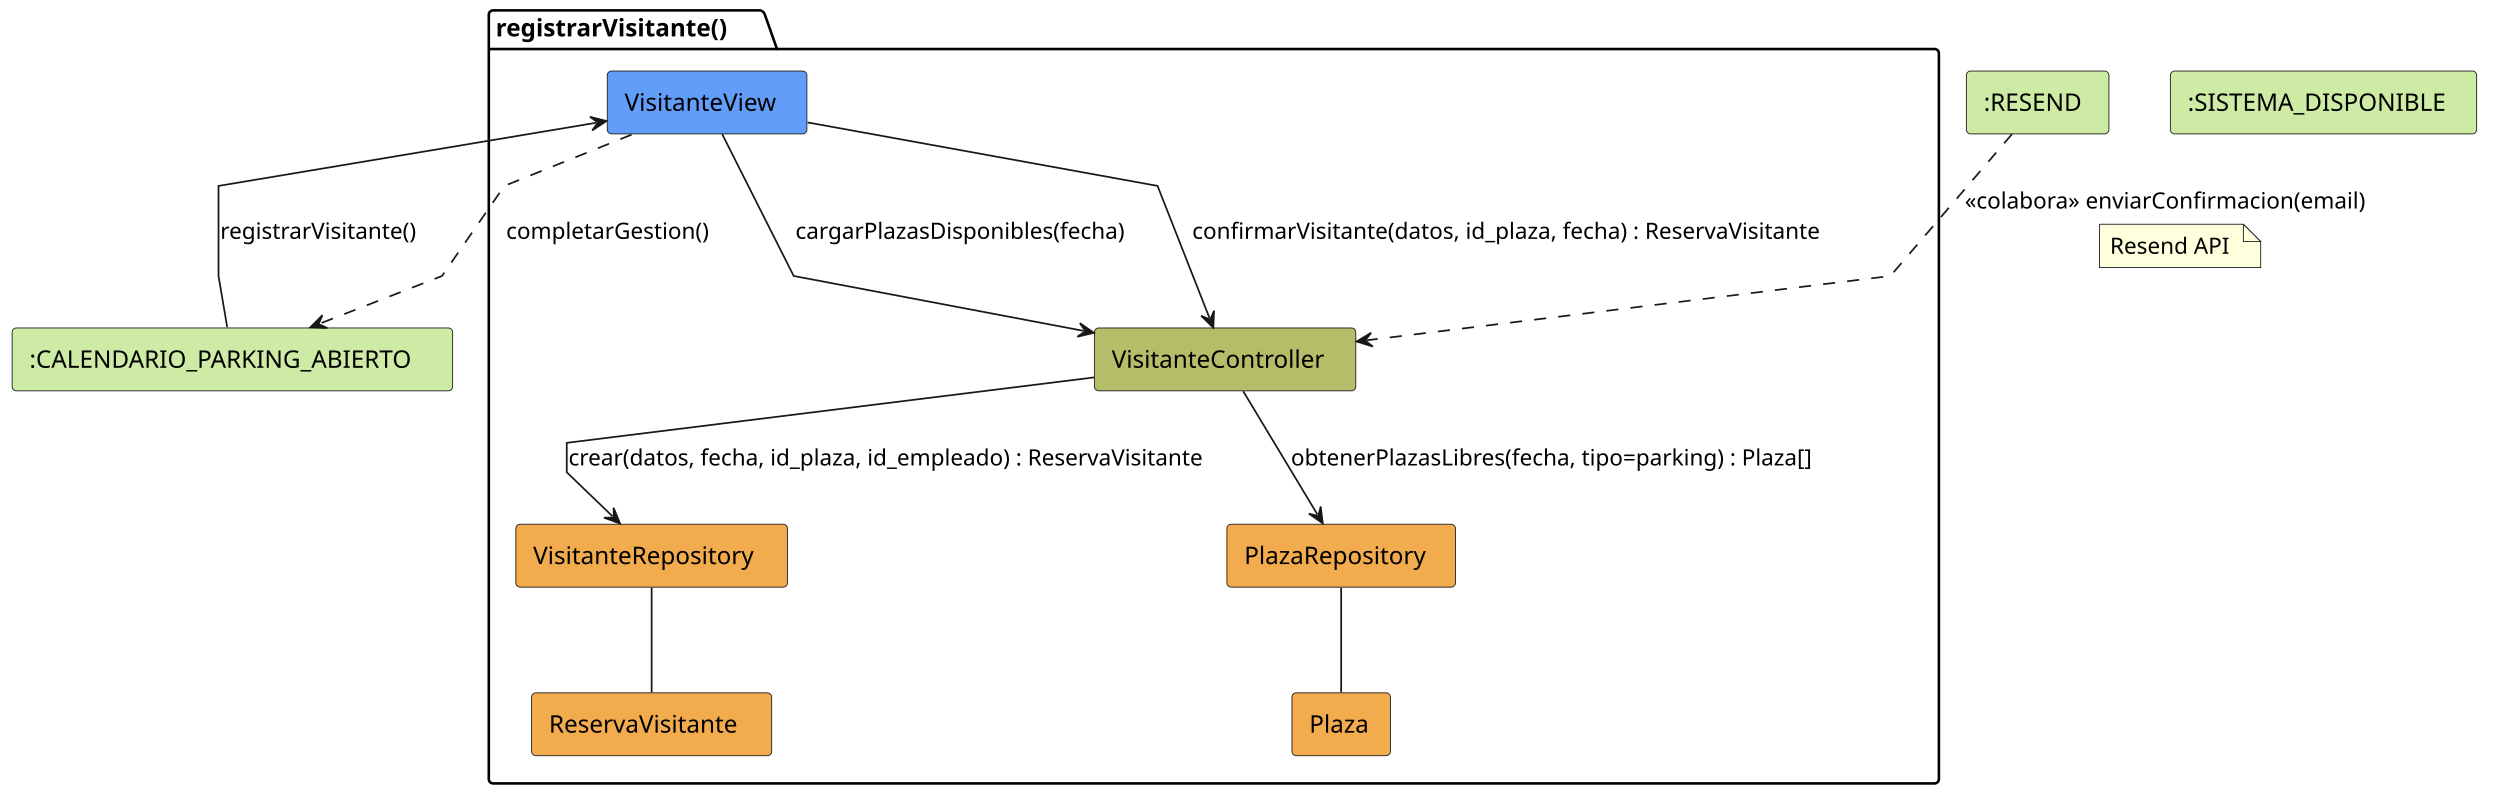
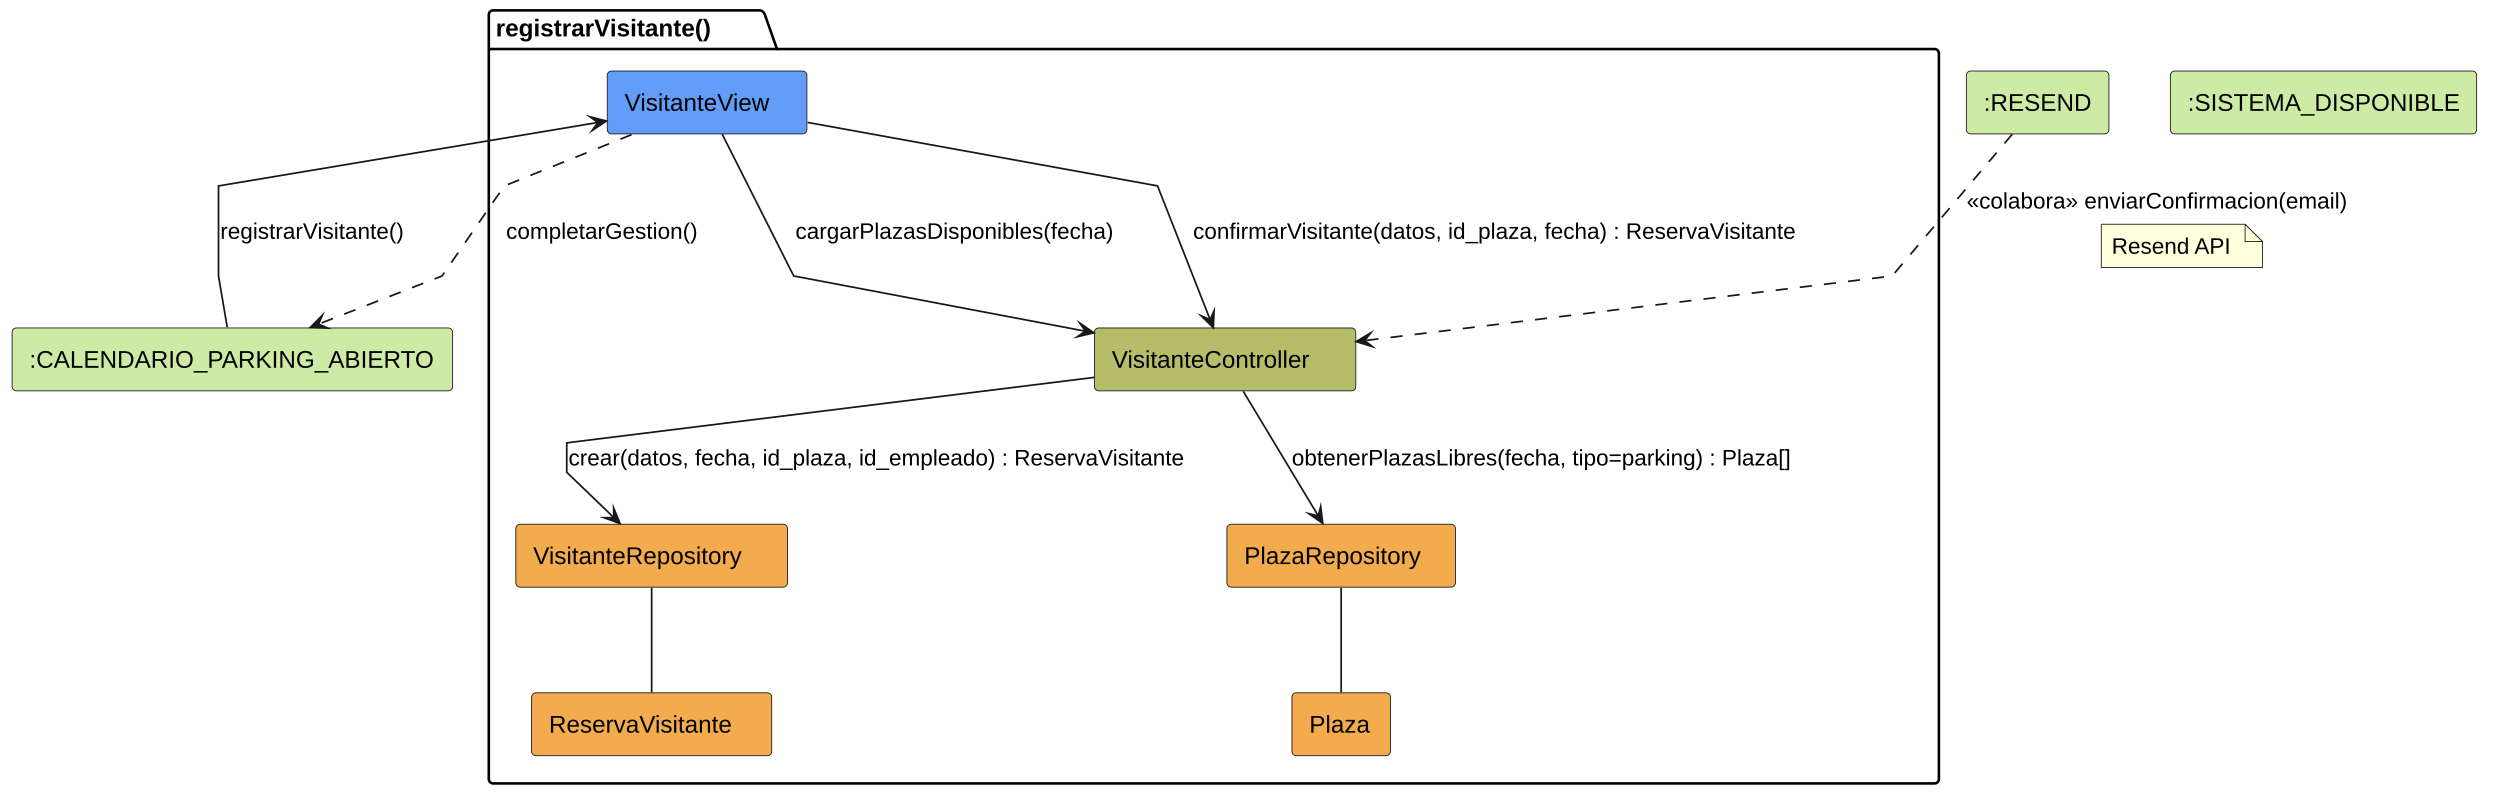
- <svg xmlns="http://www.w3.org/2000/svg" contentStyleType="text/css" data-diagram-type="DESCRIPTION" height="467px" preserveAspectRatio="none" style="width:1443px;height:467px;;background:#FFFFFF" version="1.1" viewBox="0 0 1443 467" width="1443px" zoomAndPan="magnify">
+ <svg xmlns="http://www.w3.org/2000/svg" contentStyleType="text/css" data-diagram-type="DESCRIPTION" height="467px" preserveAspectRatio="none" style="width:1443px;height:467px;background:#FFFFFF;" version="1.1" viewBox="0 0 1443 467" width="1443px" zoomAndPan="magnify">
  <defs />
  <g>
-     <g class="cluster" data-qualified-name="registrarVisitante.." data-source-line="7" id="ent0005">
+     <g class="cluster" data-qualified-name="registrarVisitante.." data-source-line="10" id="ent0004">
      <path d="M284.63,6 L438.987,6 A3.75,3.75 0 0 1 441.487,8.5 L448.487,28.297 L1116.63,28.297 A2.5,2.5 0 0 1 1119.13,30.797 L1119.13,449.69 A2.5,2.5 0 0 1 1116.63,452.19 L284.63,452.19 A2.5,2.5 0 0 1 282.13,449.69 L282.13,8.5 A2.5,2.5 0 0 1 284.63,6" fill="none" style="stroke:#000000;stroke-width:1.5;" />
      <line style="stroke:#000000;stroke-width:1.5;" x1="282.13" x2="448.487" y1="28.297" y2="28.297" />
-       <text fill="#000000" font-family="sans-serif" font-size="14" font-weight="700" lengthAdjust="spacing" textLength="153.357" x="286.13" y="20.995">registrarVisitante()</text>
+       <text fill="#000000" font-family="Arial" font-size="14" font-weight="700" lengthAdjust="spacing" textLength="153.357" x="286.13" y="20.995">registrarVisitante()</text>
    </g>
-     <g class="entity" data-qualified-name="registrarVisitante...View" data-source-line="8" id="ent0006">
+     <g class="entity" data-qualified-name="registrarVisitante...View" data-source-line="11" id="ent0005">
      <rect fill="#629EF9" height="36.297" rx="2.5" ry="2.5" style="stroke:#181818;stroke-width:0.5;" width="115.225" x="350.51" y="41" />
-       <text fill="#000000" font-family="sans-serif" font-size="14" lengthAdjust="spacing" textLength="95.225" x="360.51" y="63.995">VisitanteView</text>
+       <text fill="#000000" font-family="Arial" font-size="14" lengthAdjust="spacing" textLength="95.225" x="360.51" y="63.995">VisitanteView</text>
    </g>
-     <g class="entity" data-qualified-name="registrarVisitante...Controller" data-source-line="9" id="ent0007">
+     <g class="entity" data-qualified-name="registrarVisitante...Controller" data-source-line="12" id="ent0006">
      <rect fill="#B5BD68" height="36.297" rx="2.5" ry="2.5" style="stroke:#181818;stroke-width:0.5;" width="150.867" x="631.69" y="189.3" />
-       <text fill="#000000" font-family="sans-serif" font-size="14" lengthAdjust="spacing" textLength="130.867" x="641.69" y="212.295">VisitanteController</text>
+       <text fill="#000000" font-family="Arial" font-size="14" lengthAdjust="spacing" textLength="130.867" x="641.69" y="212.295">VisitanteController</text>
    </g>
-     <g class="entity" data-qualified-name="registrarVisitante...VisitanteRepo" data-source-line="10" id="ent0008">
+     <g class="entity" data-qualified-name="registrarVisitante...VisitanteRepo" data-source-line="13" id="ent0007">
      <rect fill="#F2AC4E" height="36.297" rx="2.5" ry="2.5" style="stroke:#181818;stroke-width:0.5;" width="156.767" x="297.74" y="302.6" />
-       <text fill="#000000" font-family="sans-serif" font-size="14" lengthAdjust="spacing" textLength="136.767" x="307.74" y="325.595">VisitanteRepository</text>
+       <text fill="#000000" font-family="Arial" font-size="14" lengthAdjust="spacing" textLength="136.767" x="307.74" y="325.595">VisitanteRepository</text>
    </g>
-     <g class="entity" data-qualified-name="registrarVisitante...PlazaRepo" data-source-line="11" id="ent0009">
+     <g class="entity" data-qualified-name="registrarVisitante...PlazaRepo" data-source-line="14" id="ent0008">
      <rect fill="#F2AC4E" height="36.297" rx="2.5" ry="2.5" style="stroke:#181818;stroke-width:0.5;" width="131.911" x="708.17" y="302.6" />
-       <text fill="#000000" font-family="sans-serif" font-size="14" lengthAdjust="spacing" textLength="111.911" x="718.17" y="325.595">PlazaRepository</text>
+       <text fill="#000000" font-family="Arial" font-size="14" lengthAdjust="spacing" textLength="111.911" x="718.17" y="325.595">PlazaRepository</text>
    </g>
-     <g class="entity" data-qualified-name="registrarVisitante...Visitante" data-source-line="12" id="ent0010">
+     <g class="entity" data-qualified-name="registrarVisitante...Visitante" data-source-line="15" id="ent0009">
      <rect fill="#F2AC4E" height="36.297" rx="2.5" ry="2.5" style="stroke:#181818;stroke-width:0.5;" width="138.562" x="306.85" y="399.89" />
-       <text fill="#000000" font-family="sans-serif" font-size="14" lengthAdjust="spacing" textLength="118.562" x="316.85" y="422.885">ReservaVisitante</text>
+       <text fill="#000000" font-family="Arial" font-size="14" lengthAdjust="spacing" textLength="118.562" x="316.85" y="422.885">ReservaVisitante</text>
    </g>
-     <g class="entity" data-qualified-name="registrarVisitante...Plaza" data-source-line="13" id="ent0011">
+     <g class="entity" data-qualified-name="registrarVisitante...Plaza" data-source-line="16" id="ent0010">
      <rect fill="#F2AC4E" height="36.297" rx="2.5" ry="2.5" style="stroke:#181818;stroke-width:0.5;" width="56.839" x="745.71" y="399.89" />
-       <text fill="#000000" font-family="sans-serif" font-size="14" lengthAdjust="spacing" textLength="36.839" x="755.71" y="422.885">Plaza</text>
+       <text fill="#000000" font-family="Arial" font-size="14" lengthAdjust="spacing" textLength="36.839" x="755.71" y="422.885">Plaza</text>
    </g>
-     <g class="entity" data-qualified-name="Calendario" data-source-line="3" id="ent0002">
+     <g class="entity" data-qualified-name="Calendario" data-source-line="6" id="ent0001">
      <rect fill="#CDEBA5" height="36.297" rx="2.5" ry="2.5" style="stroke:#181818;stroke-width:0.5;" width="254.254" x="7" y="189.3" />
-       <text fill="#000000" font-family="sans-serif" font-size="14" lengthAdjust="spacing" textLength="234.254" x="17" y="212.295">:CALENDARIO_PARKING_ABIERTO</text>
+       <text fill="#000000" font-family="Arial" font-size="14" lengthAdjust="spacing" textLength="234.254" x="17" y="212.295">:CALENDARIO_PARKING_ABIERTO</text>
    </g>
-     <g class="entity" data-qualified-name="Menu" data-source-line="4" id="ent0003">
+     <g class="entity" data-qualified-name="Menu" data-source-line="7" id="ent0002">
      <rect fill="#CDEBA5" height="36.297" rx="2.5" ry="2.5" style="stroke:#181818;stroke-width:0.5;" width="176.782" x="1252.74" y="41" />
-       <text fill="#000000" font-family="sans-serif" font-size="14" lengthAdjust="spacing" textLength="156.782" x="1262.74" y="63.995">:SISTEMA_DISPONIBLE</text>
+       <text fill="#000000" font-family="Arial" font-size="14" lengthAdjust="spacing" textLength="156.782" x="1262.74" y="63.995">:SISTEMA_DISPONIBLE</text>
    </g>
-     <g class="entity" data-qualified-name="Resend" data-source-line="5" id="ent0004">
+     <g class="entity" data-qualified-name="Resend" data-source-line="8" id="ent0003">
      <rect fill="#CDEBA5" height="36.297" rx="2.5" ry="2.5" style="stroke:#181818;stroke-width:0.5;" width="82.275" x="1134.99" y="41" />
-       <text fill="#000000" font-family="sans-serif" font-size="14" lengthAdjust="spacing" textLength="62.275" x="1144.99" y="63.995">:RESEND</text>
+       <text fill="#000000" font-family="Arial" font-size="14" lengthAdjust="spacing" textLength="62.275" x="1144.99" y="63.995">:RESEND</text>
    </g>
-     <g class="link" data-entity-1="ent0002" data-entity-2="ent0006" data-link-type="dependency" data-source-line="16" id="lnk12">
-       <path d="M131.15,188.89 C128.87,175.49 126.13,159.3 126.13,159.3 C126.13,159.3 126.13,107.3 126.13,107.3 C126.13,107.3 261.572,84.66 344.122,70.85" fill="none" id="Calendario-to-View" style="stroke:#181818;stroke-width:1;" />
-       <polygon fill="#181818" points="350.04,69.86,340.503,67.4,345.108,70.685,341.823,75.29,350.04,69.86" style="stroke:#181818;stroke-width:1;" />
-       <text fill="#000000" font-family="sans-serif" font-size="13" lengthAdjust="spacing" textLength="123.164" x="127.13" y="137.867">registrarVisitante()</text>
+     <g class="link" data-entity-1="ent0001" data-entity-2="ent0005" data-link-type="dependency" data-source-line="19" id="lnk11">
+       <path d="M131.15,188.89 C128.87,175.49 126.13,159.3 126.13,159.3 C126.13,159.3 126.13,107.3 126.13,107.3 C126.13,107.3 262.558,84.495 345.108,70.685" fill="none" id="Calendario-to-View" style="stroke:#181818;stroke-width:1;" />
+       <polygon fill="#181818" points="350.04,69.86,340.503,67.4,345.108,70.685,341.823,75.29,350.04,69.86" style="stroke:#181818;stroke-width:1;stroke-linejoin:miter;stroke-miterlimit:10;" />
+       <text fill="#000000" font-family="Arial" font-size="13" lengthAdjust="spacing" textLength="123.164" x="127.13" y="137.867">registrarVisitante()</text>
    </g>
-     <g class="link" data-entity-1="ent0006" data-entity-2="ent0002" data-link-type="dependency" data-source-line="33" id="lnk20">
-       <path d="M364.56,77.71 C331.3,91.11 291.13,107.3 291.13,107.3 C291.13,107.3 255.13,159.3 255.13,159.3 C255.13,159.3 219.171,173.312 184.771,186.712" fill="none" id="View-to-Calendario" style="stroke:#181818;stroke-width:1;stroke-dasharray:7,7;" />
-       <polygon fill="#181818" points="179.18,188.89,189.018,189.351,183.839,187.075,186.114,181.896,179.18,188.89" style="stroke:#181818;stroke-width:1;" />
-       <text fill="#000000" font-family="sans-serif" font-size="13" lengthAdjust="spacing" textLength="125.925" x="292.13" y="137.867">completarGestion()</text>
+     <g class="link" data-entity-1="ent0005" data-entity-2="ent0001" data-link-type="dependency" data-source-line="36" id="lnk19">
+       <path d="M364.56,77.71 C331.3,91.11 291.13,107.3 291.13,107.3 C291.13,107.3 255.13,159.3 255.13,159.3 C255.13,159.3 218.239,173.675 183.839,187.075" fill="none" id="View-to-Calendario" style="stroke:#181818;stroke-width:1;stroke-dasharray:7,7;" />
+       <polygon fill="#181818" points="179.18,188.89,189.018,189.351,183.839,187.075,186.114,181.896,179.18,188.89" style="stroke:#181818;stroke-width:1;stroke-linejoin:miter;stroke-miterlimit:10;" />
+       <text fill="#000000" font-family="Arial" font-size="13" lengthAdjust="spacing" textLength="125.925" x="292.13" y="137.867">completarGestion()</text>
    </g>
-     <g class="link" data-entity-1="ent0006" data-entity-2="ent0007" data-link-type="dependency" data-source-line="18" id="lnk13">
-       <path d="M416.84,77.42 C431.16,105.83 458.13,159.3 458.13,159.3 C458.13,159.3 552.255,177.124 625.505,190.994" fill="none" id="View-to-Controller" style="stroke:#181818;stroke-width:1;" />
-       <polygon fill="#181818" points="631.4,192.11,623.301,186.505,626.487,191.18,621.813,194.366,631.4,192.11" style="stroke:#181818;stroke-width:1;" />
-       <text fill="#000000" font-family="sans-serif" font-size="13" lengthAdjust="spacing" textLength="204.16" x="459.13" y="137.867">cargarPlazasDisponibles(fecha)</text>
+     <g class="link" data-entity-1="ent0005" data-entity-2="ent0006" data-link-type="dependency" data-source-line="21" id="lnk12">
+       <path d="M416.84,77.42 C431.16,105.83 458.13,159.3 458.13,159.3 C458.13,159.3 553.237,177.31 626.487,191.18" fill="none" id="View-to-Controller" style="stroke:#181818;stroke-width:1;" />
+       <polygon fill="#181818" points="631.4,192.11,623.301,186.505,626.487,191.18,621.813,194.366,631.4,192.11" style="stroke:#181818;stroke-width:1;stroke-linejoin:miter;stroke-miterlimit:10;" />
+       <text fill="#000000" font-family="Arial" font-size="13" lengthAdjust="spacing" textLength="204.16" x="459.13" y="137.867">cargarPlazasDisponibles(fecha)</text>
    </g>
-     <g class="link" data-entity-1="ent0006" data-entity-2="ent0007" data-link-type="dependency" data-source-line="24" id="lnk16">
-       <path d="M466.15,70.67 C542.78,84.57 668.13,107.3 668.13,107.3 C668.13,107.3 686.965,155.186 698.135,183.596" fill="none" id="View-to-Controller-1" style="stroke:#181818;stroke-width:1;" />
-       <polygon fill="#181818" points="700.33,189.18,700.76,179.34,698.5,184.527,693.314,182.268,700.33,189.18" style="stroke:#181818;stroke-width:1;" />
-       <text fill="#000000" font-family="sans-serif" font-size="13" lengthAdjust="spacing" textLength="394.5" x="688.13" y="137.867">confirmarVisitante(datos, id_plaza, fecha) : ReservaVisitante</text>
+     <g class="link" data-entity-1="ent0005" data-entity-2="ent0006" data-link-type="dependency" data-source-line="27" id="lnk15">
+       <path d="M466.15,70.67 C542.78,84.57 668.13,107.3 668.13,107.3 C668.13,107.3 687.331,156.117 698.5,184.527" fill="none" id="View-to-Controller-1" style="stroke:#181818;stroke-width:1;" />
+       <polygon fill="#181818" points="700.33,189.18,700.76,179.34,698.5,184.527,693.314,182.268,700.33,189.18" style="stroke:#181818;stroke-width:1;stroke-linejoin:miter;stroke-miterlimit:10;" />
+       <text fill="#000000" font-family="Arial" font-size="13" lengthAdjust="spacing" textLength="394.5" x="688.63" y="137.867">confirmarVisitante(datos, id_plaza, fecha) : ReservaVisitante</text>
    </g>
-     <g class="link" data-entity-1="ent0007" data-entity-2="ent0009" data-link-type="dependency" data-source-line="20" id="lnk14">
-       <path d="M717.6,225.84 C730.11,246.62 747.836,276.069 760.416,296.969" fill="none" id="Controller-to-PlazaRepo" style="stroke:#181818;stroke-width:1;" />
-       <polygon fill="#181818" points="763.51,302.11,762.296,292.336,760.932,297.826,755.442,296.462,763.51,302.11" style="stroke:#181818;stroke-width:1;" />
-       <text fill="#000000" font-family="sans-serif" font-size="13" lengthAdjust="spacing" textLength="327.418" x="745.13" y="268.667">obtenerPlazasLibres(fecha, tipo=parking) : Plaza[]</text>
+     <g class="link" data-entity-1="ent0006" data-entity-2="ent0008" data-link-type="dependency" data-source-line="23" id="lnk13">
+       <path d="M717.6,225.84 C730.11,246.62 748.351,276.926 760.932,297.826" fill="none" id="Controller-to-PlazaRepo" style="stroke:#181818;stroke-width:1;" />
+       <polygon fill="#181818" points="763.51,302.11,762.296,292.336,760.932,297.826,755.442,296.462,763.51,302.11" style="stroke:#181818;stroke-width:1;stroke-linejoin:miter;stroke-miterlimit:10;" />
+       <text fill="#000000" font-family="Arial" font-size="13" lengthAdjust="spacing" textLength="327.418" x="745.64" y="268.667">obtenerPlazasLibres(fecha, tipo=parking) : Plaza[]</text>
    </g>
-     <g class="link" data-entity-1="ent0009" data-entity-2="ent0011" data-link-type="association" data-source-line="22" id="lnk15">
+     <g class="link" data-entity-1="ent0008" data-entity-2="ent0010" data-link-type="association" data-source-line="25" id="lnk14">
      <path d="M774.13,339.22 C774.13,356.42 774.13,382.52 774.13,399.67" fill="none" id="PlazaRepo-Plaza" style="stroke:#181818;stroke-width:1;" />
    </g>
-     <g class="link" data-entity-1="ent0007" data-entity-2="ent0008" data-link-type="dependency" data-source-line="26" id="lnk17">
-       <path d="M631.6,217.82 C520.78,231.57 327.13,255.6 327.13,255.6 C327.13,255.6 327.13,272.6 327.13,272.6 C327.13,272.6 339.627,284.619 353.557,298.029" fill="none" id="Controller-to-VisitanteRepo" style="stroke:#181818;stroke-width:1;" />
-       <polygon fill="#181818" points="357.88,302.19,354.17,293.067,354.278,298.722,348.622,298.83,357.88,302.19" style="stroke:#181818;stroke-width:1;" />
-       <text fill="#000000" font-family="sans-serif" font-size="13" lengthAdjust="spacing" textLength="399.49" x="328.13" y="268.667">crear(datos, fecha, id_plaza, id_empleado) : ReservaVisitante</text>
+     <g class="link" data-entity-1="ent0006" data-entity-2="ent0007" data-link-type="dependency" data-source-line="29" id="lnk16">
+       <path d="M631.6,217.82 C520.78,231.57 327.13,255.6 327.13,255.6 C327.13,255.6 327.13,272.6 327.13,272.6 C327.13,272.6 340.348,285.312 354.278,298.722" fill="none" id="Controller-to-VisitanteRepo" style="stroke:#181818;stroke-width:1;" />
+       <polygon fill="#181818" points="357.88,302.19,354.17,293.067,354.278,298.722,348.622,298.83,357.88,302.19" style="stroke:#181818;stroke-width:1;stroke-linejoin:miter;stroke-miterlimit:10;" />
+       <text fill="#000000" font-family="Arial" font-size="13" lengthAdjust="spacing" textLength="399.49" x="328.13" y="268.667">crear(datos, fecha, id_plaza, id_empleado) : ReservaVisitante</text>
    </g>
-     <g class="link" data-entity-1="ent0008" data-entity-2="ent0010" data-link-type="association" data-source-line="28" id="lnk18">
+     <g class="link" data-entity-1="ent0007" data-entity-2="ent0009" data-link-type="association" data-source-line="31" id="lnk17">
      <path d="M376.13,339.22 C376.13,356.42 376.13,382.52 376.13,399.67" fill="none" id="VisitanteRepo-Visitante" style="stroke:#181818;stroke-width:1;" />
    </g>
-     <g class="link" data-entity-1="ent0004" data-entity-2="ent0007" data-link-type="dependency" data-source-line="30" id="lnk19">
-       <path d="M1161.32,77.42 C1136.97,105.83 1091.13,159.3 1091.13,159.3 C1091.13,159.3 900.855,182.659 788.945,196.399" fill="none" id="Resend-to-Controller" style="stroke:#181818;stroke-width:1;stroke-dasharray:7,7;" />
-       <polygon fill="#181818" points="782.99,197.13,792.41,200.003,787.953,196.521,791.436,192.063,782.99,197.13" style="stroke:#181818;stroke-width:1;" />
-       <text fill="#000000" font-family="sans-serif" font-size="13" lengthAdjust="spacing" textLength="249.469" x="1134.13" y="120.367">«colabora» enviarConfirmacion(email)</text>
-       <path d="M1211.869,129.433 L1211.869,154.433 L1304.869,154.433 L1304.869,139.433 L1294.869,129.433 L1211.869,129.433" fill="#FEFFDD" style="stroke:#181818;stroke-width:0.5;" />
-       <path d="M1294.869,129.433 L1294.869,139.433 L1304.869,139.433 L1294.869,129.433" fill="#FEFFDD" style="stroke:#181818;stroke-width:0.5;" />
-       <text fill="#000000" font-family="sans-serif" font-size="13" lengthAdjust="spacing" textLength="72.992" x="1217.869" y="146.5">Resend API</text>
+     <g class="link" data-entity-1="ent0003" data-entity-2="ent0006" data-link-type="dependency" data-source-line="33" id="lnk18">
+       <path d="M1161.5,77.42 C1137.43,105.83 1092.13,159.3 1092.13,159.3 C1092.13,159.3 899.813,182.852 787.693,196.582" fill="none" id="Resend-to-Controller" style="stroke:#181818;stroke-width:1;stroke-dasharray:7,7;" />
+       <polygon fill="#181818" points="782.73,197.19,792.149,200.066,787.693,196.582,791.177,192.126,782.73,197.19" style="stroke:#181818;stroke-width:1;stroke-linejoin:miter;stroke-miterlimit:10;" />
+       <text fill="#000000" font-family="Arial" font-size="13" lengthAdjust="spacing" textLength="249.469" x="1135.13" y="120.367">«colabora» enviarConfirmacion(email)</text>
+       <path d="M1212.869,129.433 L1212.869,154.433 L1305.869,154.433 L1305.869,139.433 L1295.869,129.433 L1212.869,129.433" fill="#FEFFDD" style="stroke:#181818;stroke-width:0.5;" />
+       <path d="M1295.869,129.433 L1295.869,139.433 L1305.869,139.433 L1295.869,129.433" fill="#FEFFDD" style="stroke:#181818;stroke-width:0.5;" />
+       <text fill="#000000" font-family="Arial" font-size="13" lengthAdjust="spacing" textLength="72.992" x="1218.869" y="146.5">Resend API</text>
    </g>
  </g>
</svg>
